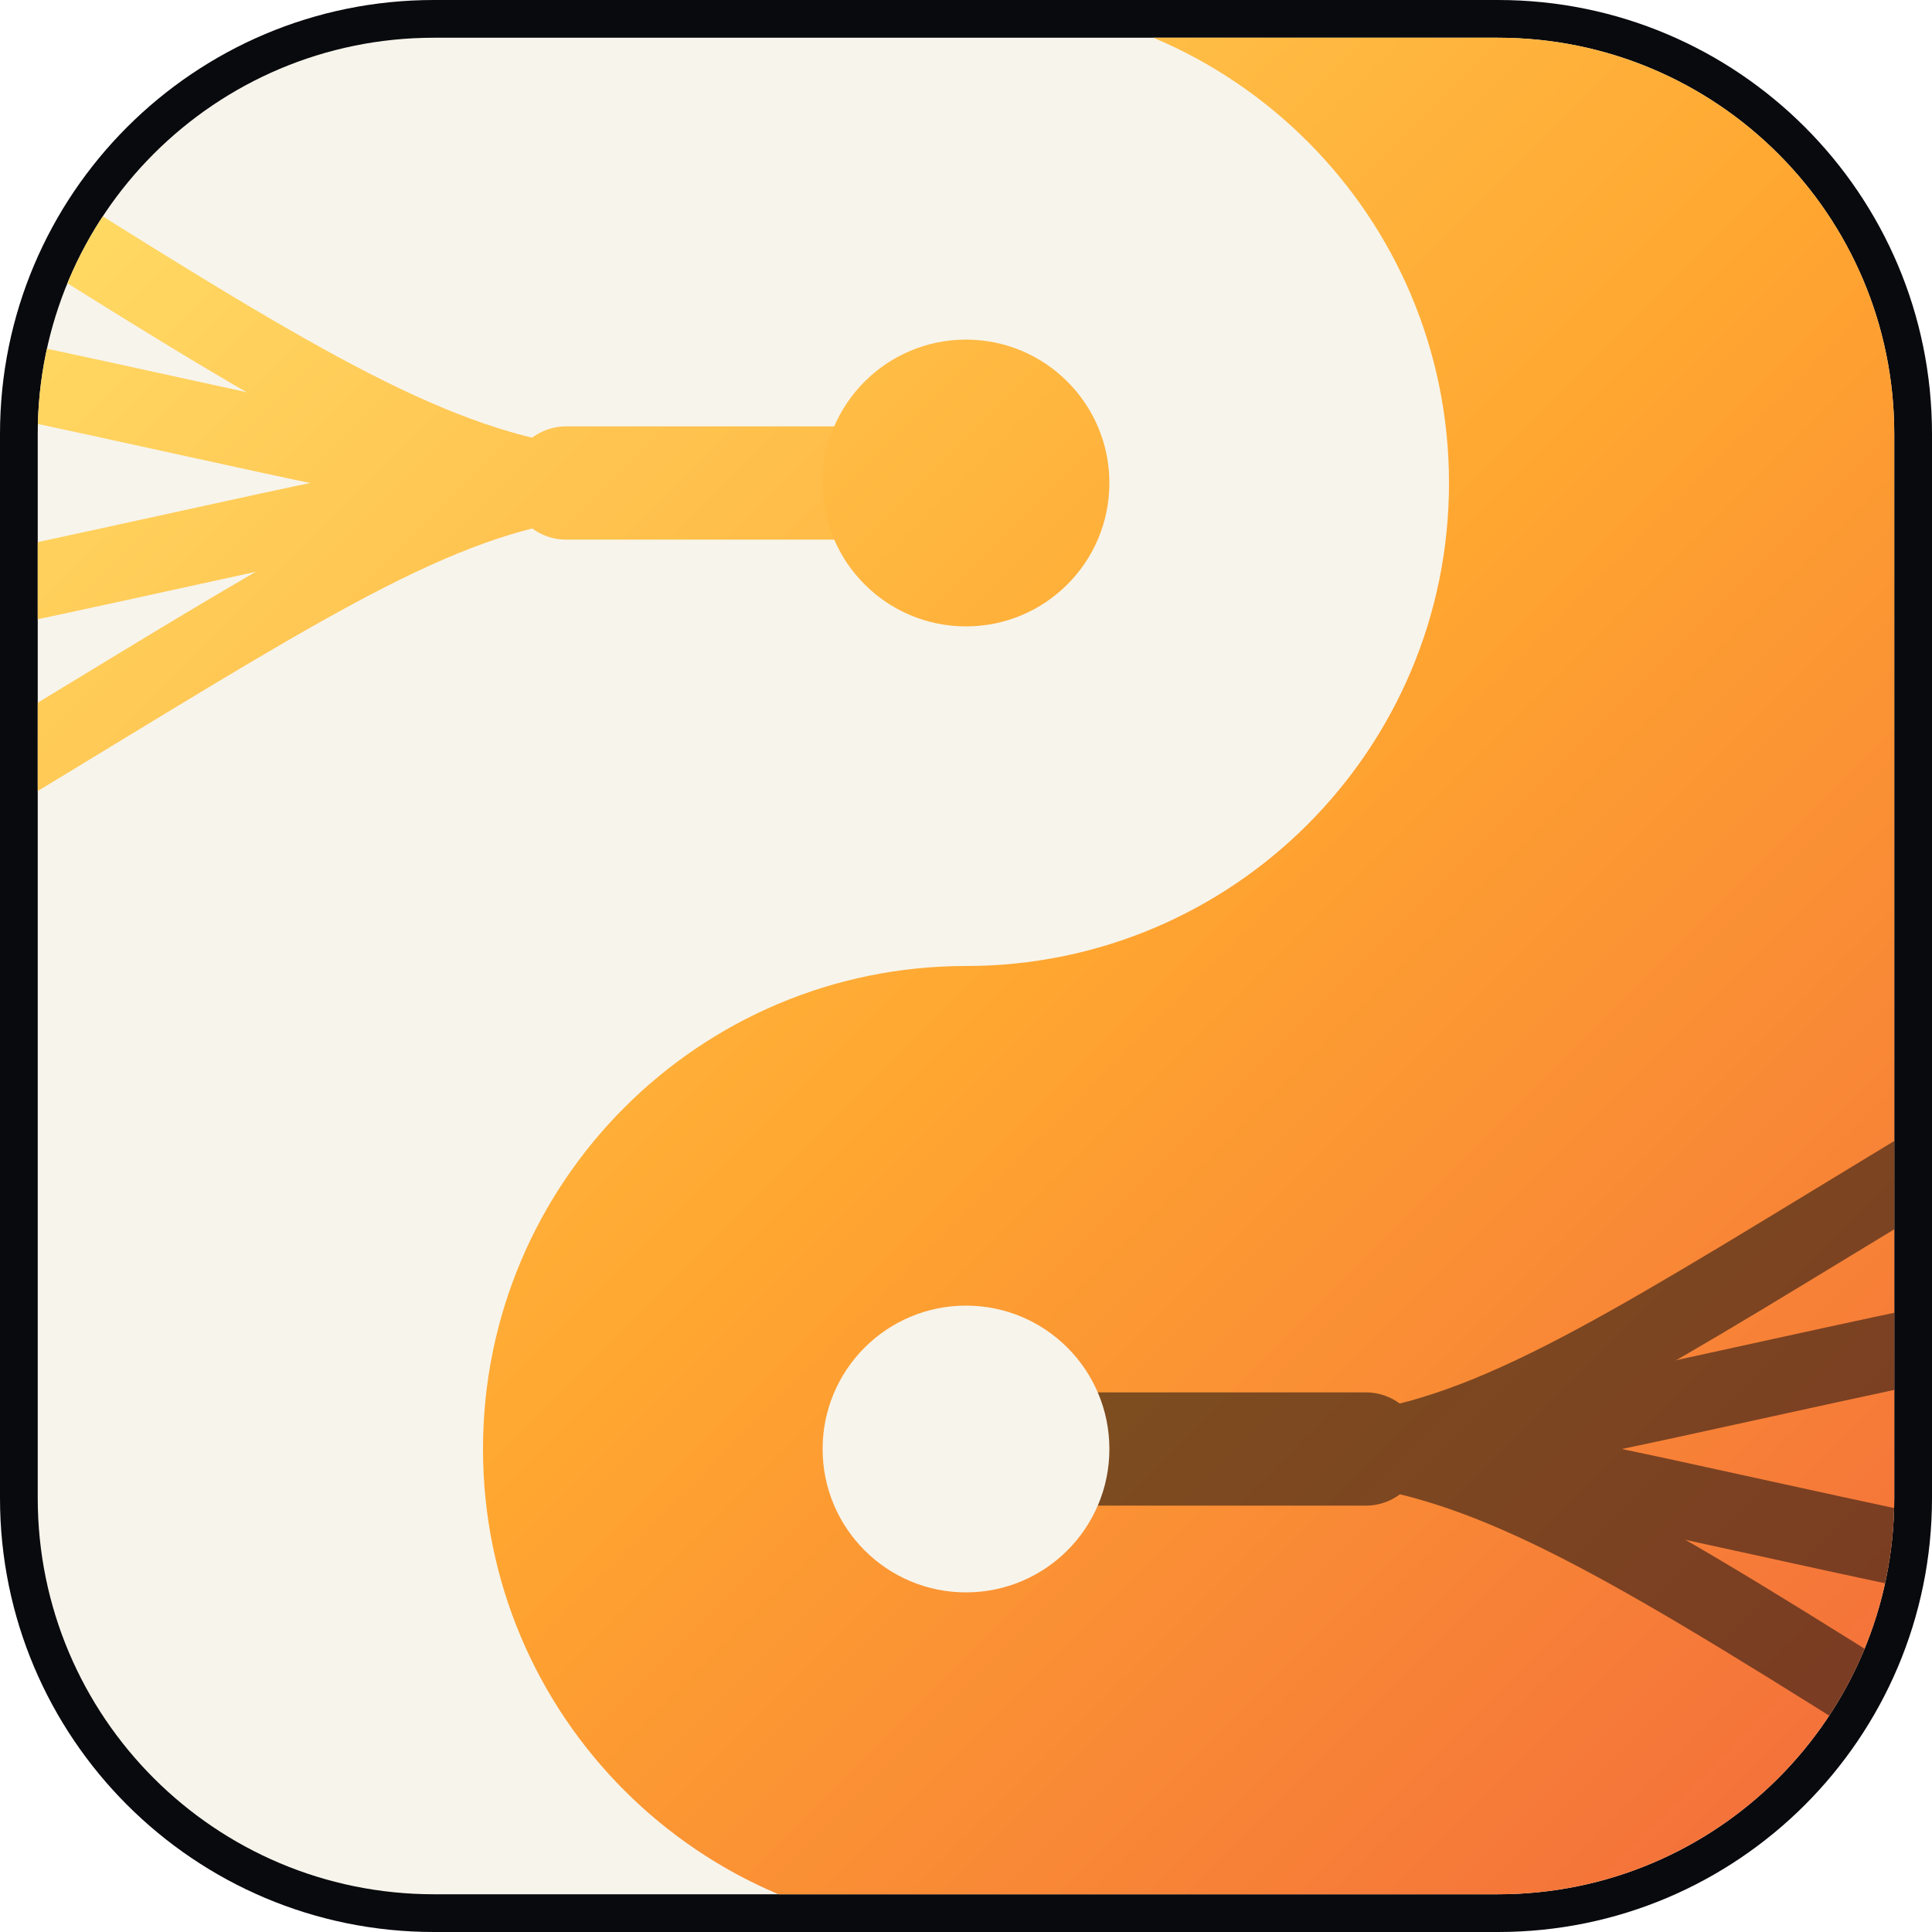
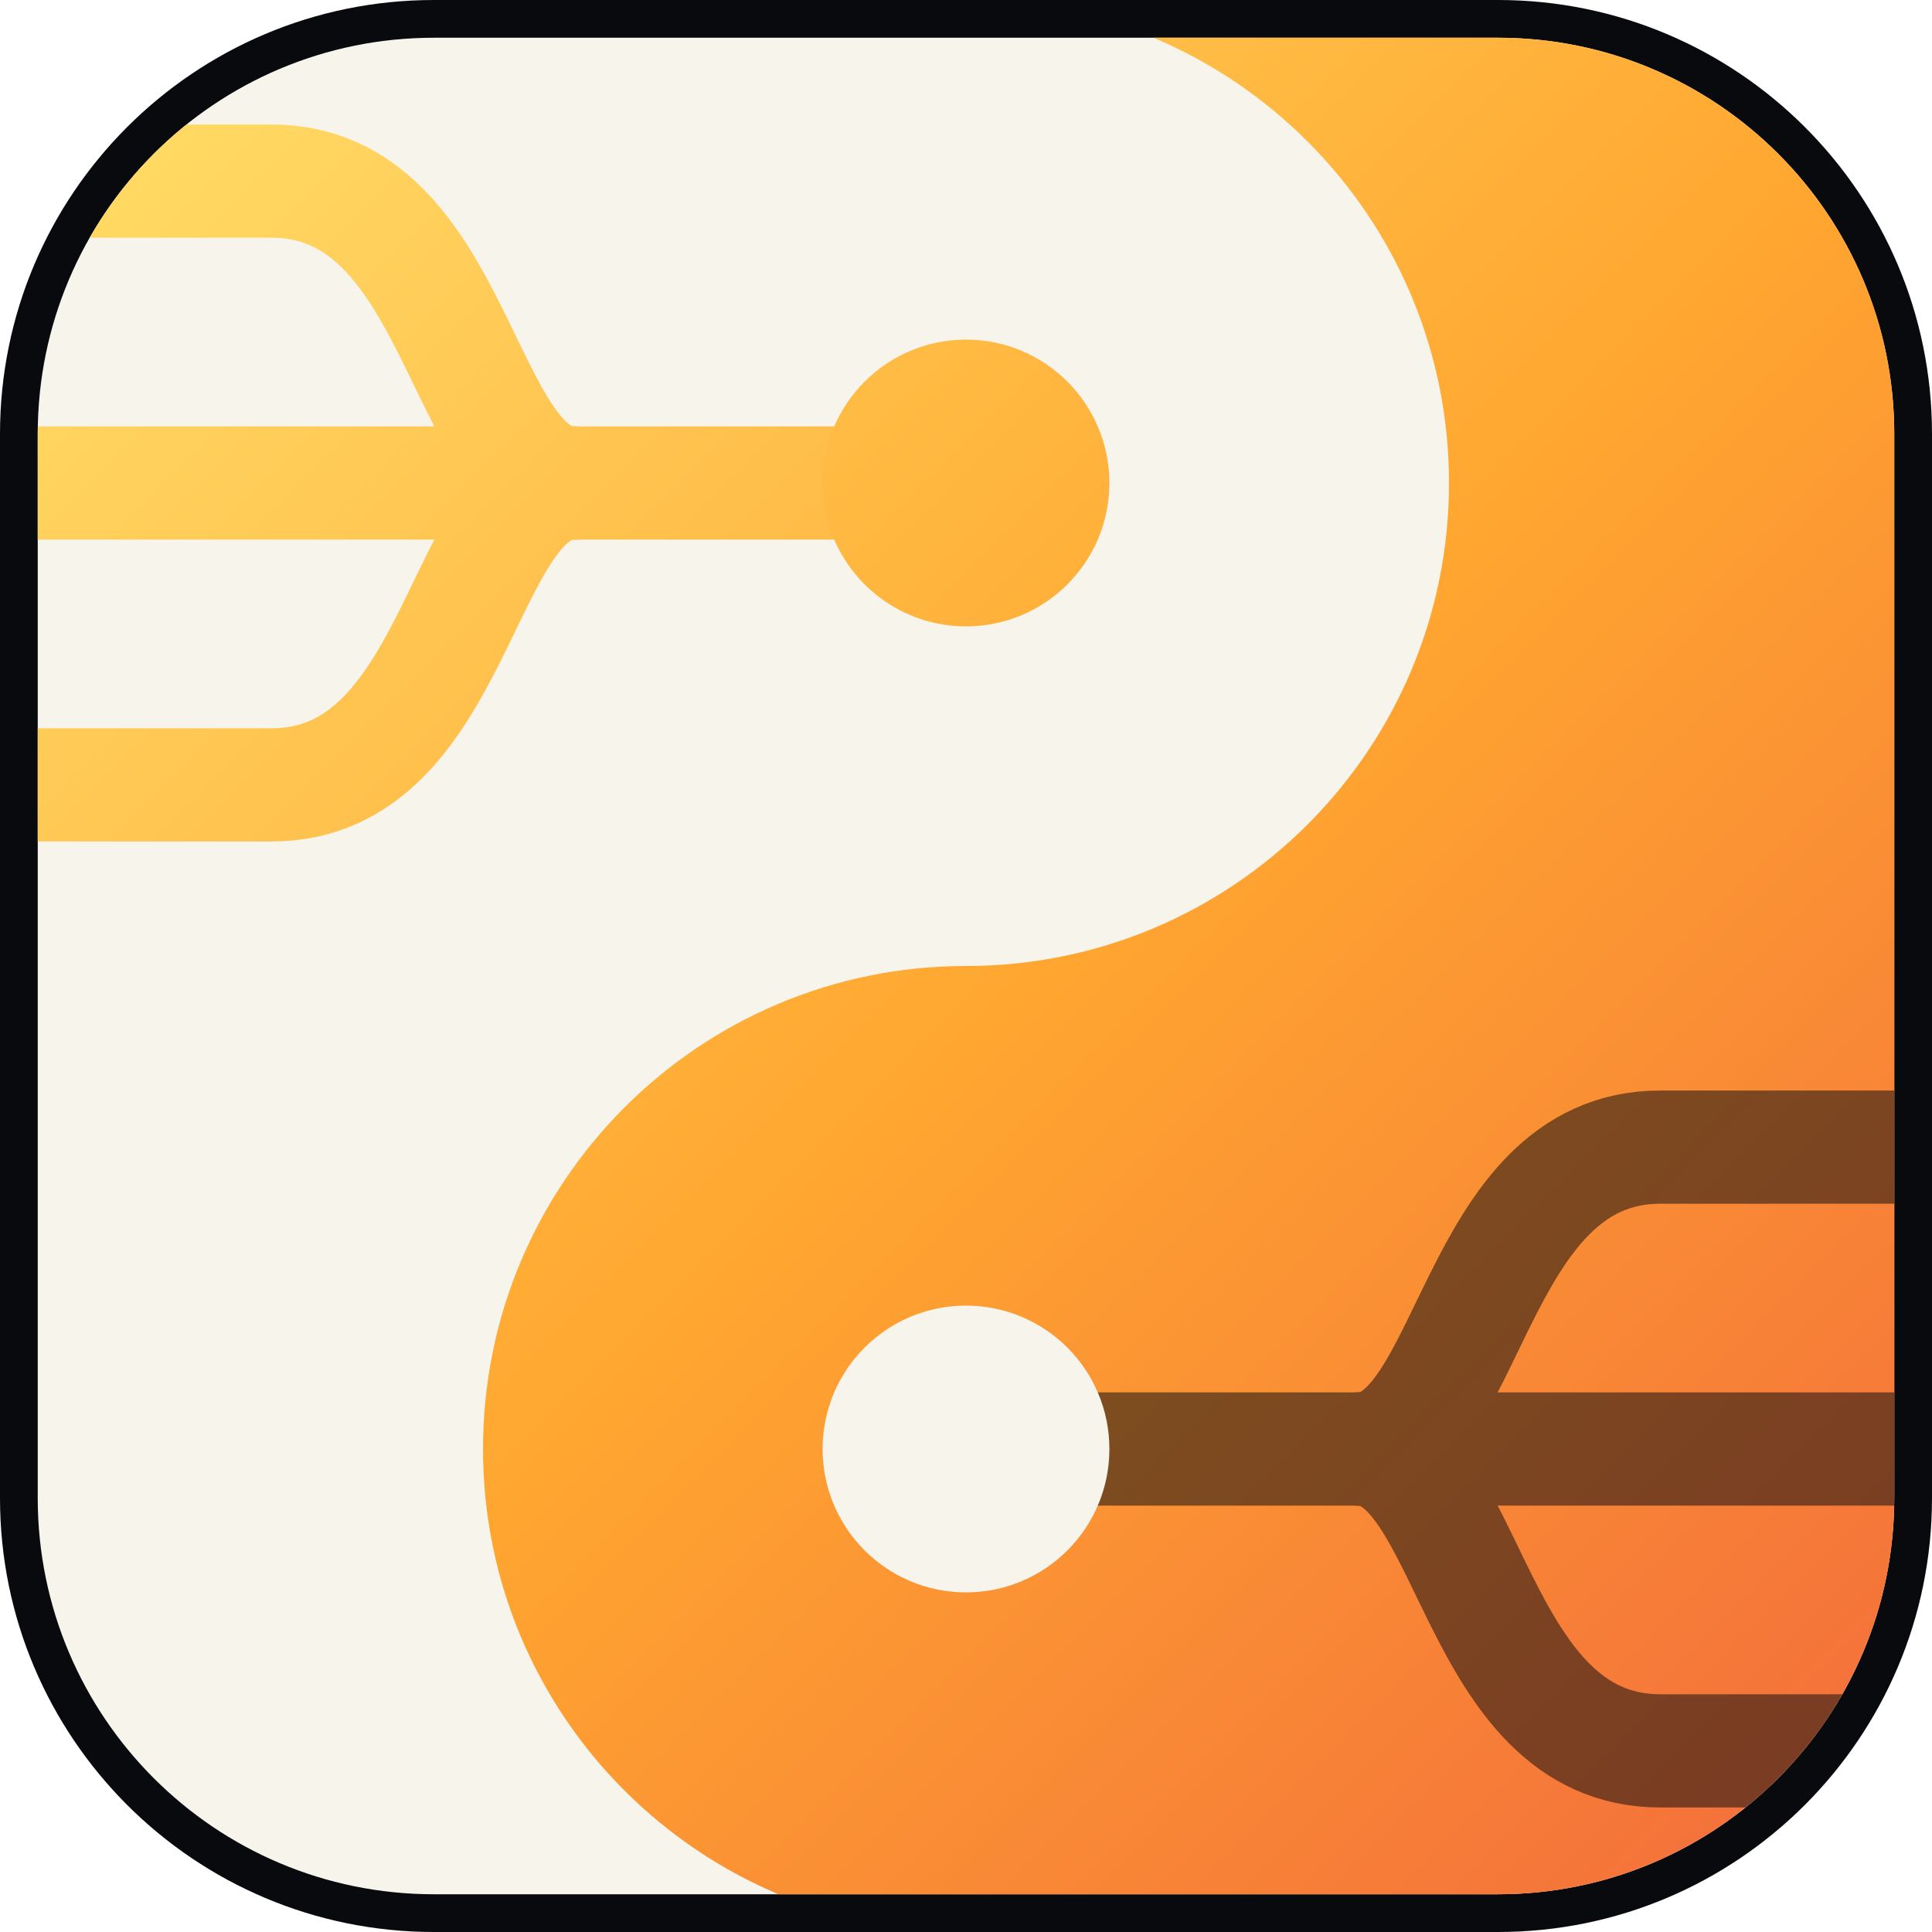
<svg xmlns="http://www.w3.org/2000/svg" width="512" height="512" viewBox="0 0 512 512">
  <defs>
    <linearGradient id="mix" x1="0" y1="0" x2="512" y2="512" gradientUnits="userSpaceOnUse">
      <stop offset="0" stop-color="#FFE066" />
      <stop offset="0.52" stop-color="#FFA630" />
      <stop offset="1" stop-color="#F2683C" />
    </linearGradient>
-     <clipPath id="face">
+     <clipPath id="face-mix">
      <rect x="10" y="10" width="492" height="492" rx="105" />
    </clipPath>
  </defs>
  <rect x="0" y="0" width="512" height="512" rx="115" fill="#090A0E" />
  <rect x="10" y="10" width="492" height="492" rx="105" fill="#F7F4EB" />
-   <g clip-path="url(#face)">
+   <g clip-path="url(#face-mix)">
    <path d="M256 0H512V512H256A128 128 0 0 1 256 256A128 128 0 0 0 256 0Z" fill="url(#mix)" />
-     <g fill="none" stroke-linecap="round">
+     <g fill="none" stroke-width="30" stroke-linecap="round">
      <g stroke="url(#mix)" opacity="0.96">
-         <path d="M256 128H150" stroke-width="30" />
-         <g stroke-width="20">
-           <path d="M150 128C112 122 76 100 0 52" />
-           <path d="M150 128C112 126 76 116 0 100" />
-           <path d="M150 128C112 130 76 140 0 156" />
-           <path d="M150 128C112 134 76 158 0 204" />
-         </g>
+         <path d="M0 48H72C122 48 122 128 152 128" />
+         <path d="M0 128H256" />
+         <path d="M0 208H72C122 208 122 128 152 128" />
      </g>
      <g stroke="#090A0E" opacity="0.52">
-         <path d="M256 384H362" stroke-width="30" />
-         <g stroke-width="20">
-           <path d="M362 384C400 390 436 412 512 460" />
-           <path d="M362 384C400 386 436 396 512 412" />
-           <path d="M362 384C400 382 436 372 512 356" />
-           <path d="M362 384C400 378 436 354 512 308" />
-         </g>
+         <path d="M512 464H440C390 464 390 384 360 384" />
+         <path d="M512 384H256" />
+         <path d="M512 304H440C390 304 390 384 360 384" />
      </g>
    </g>
  </g>
  <circle cx="256" cy="128" r="38" fill="url(#mix)" />
  <circle cx="256" cy="384" r="38" fill="#F7F4EB" />
</svg>
